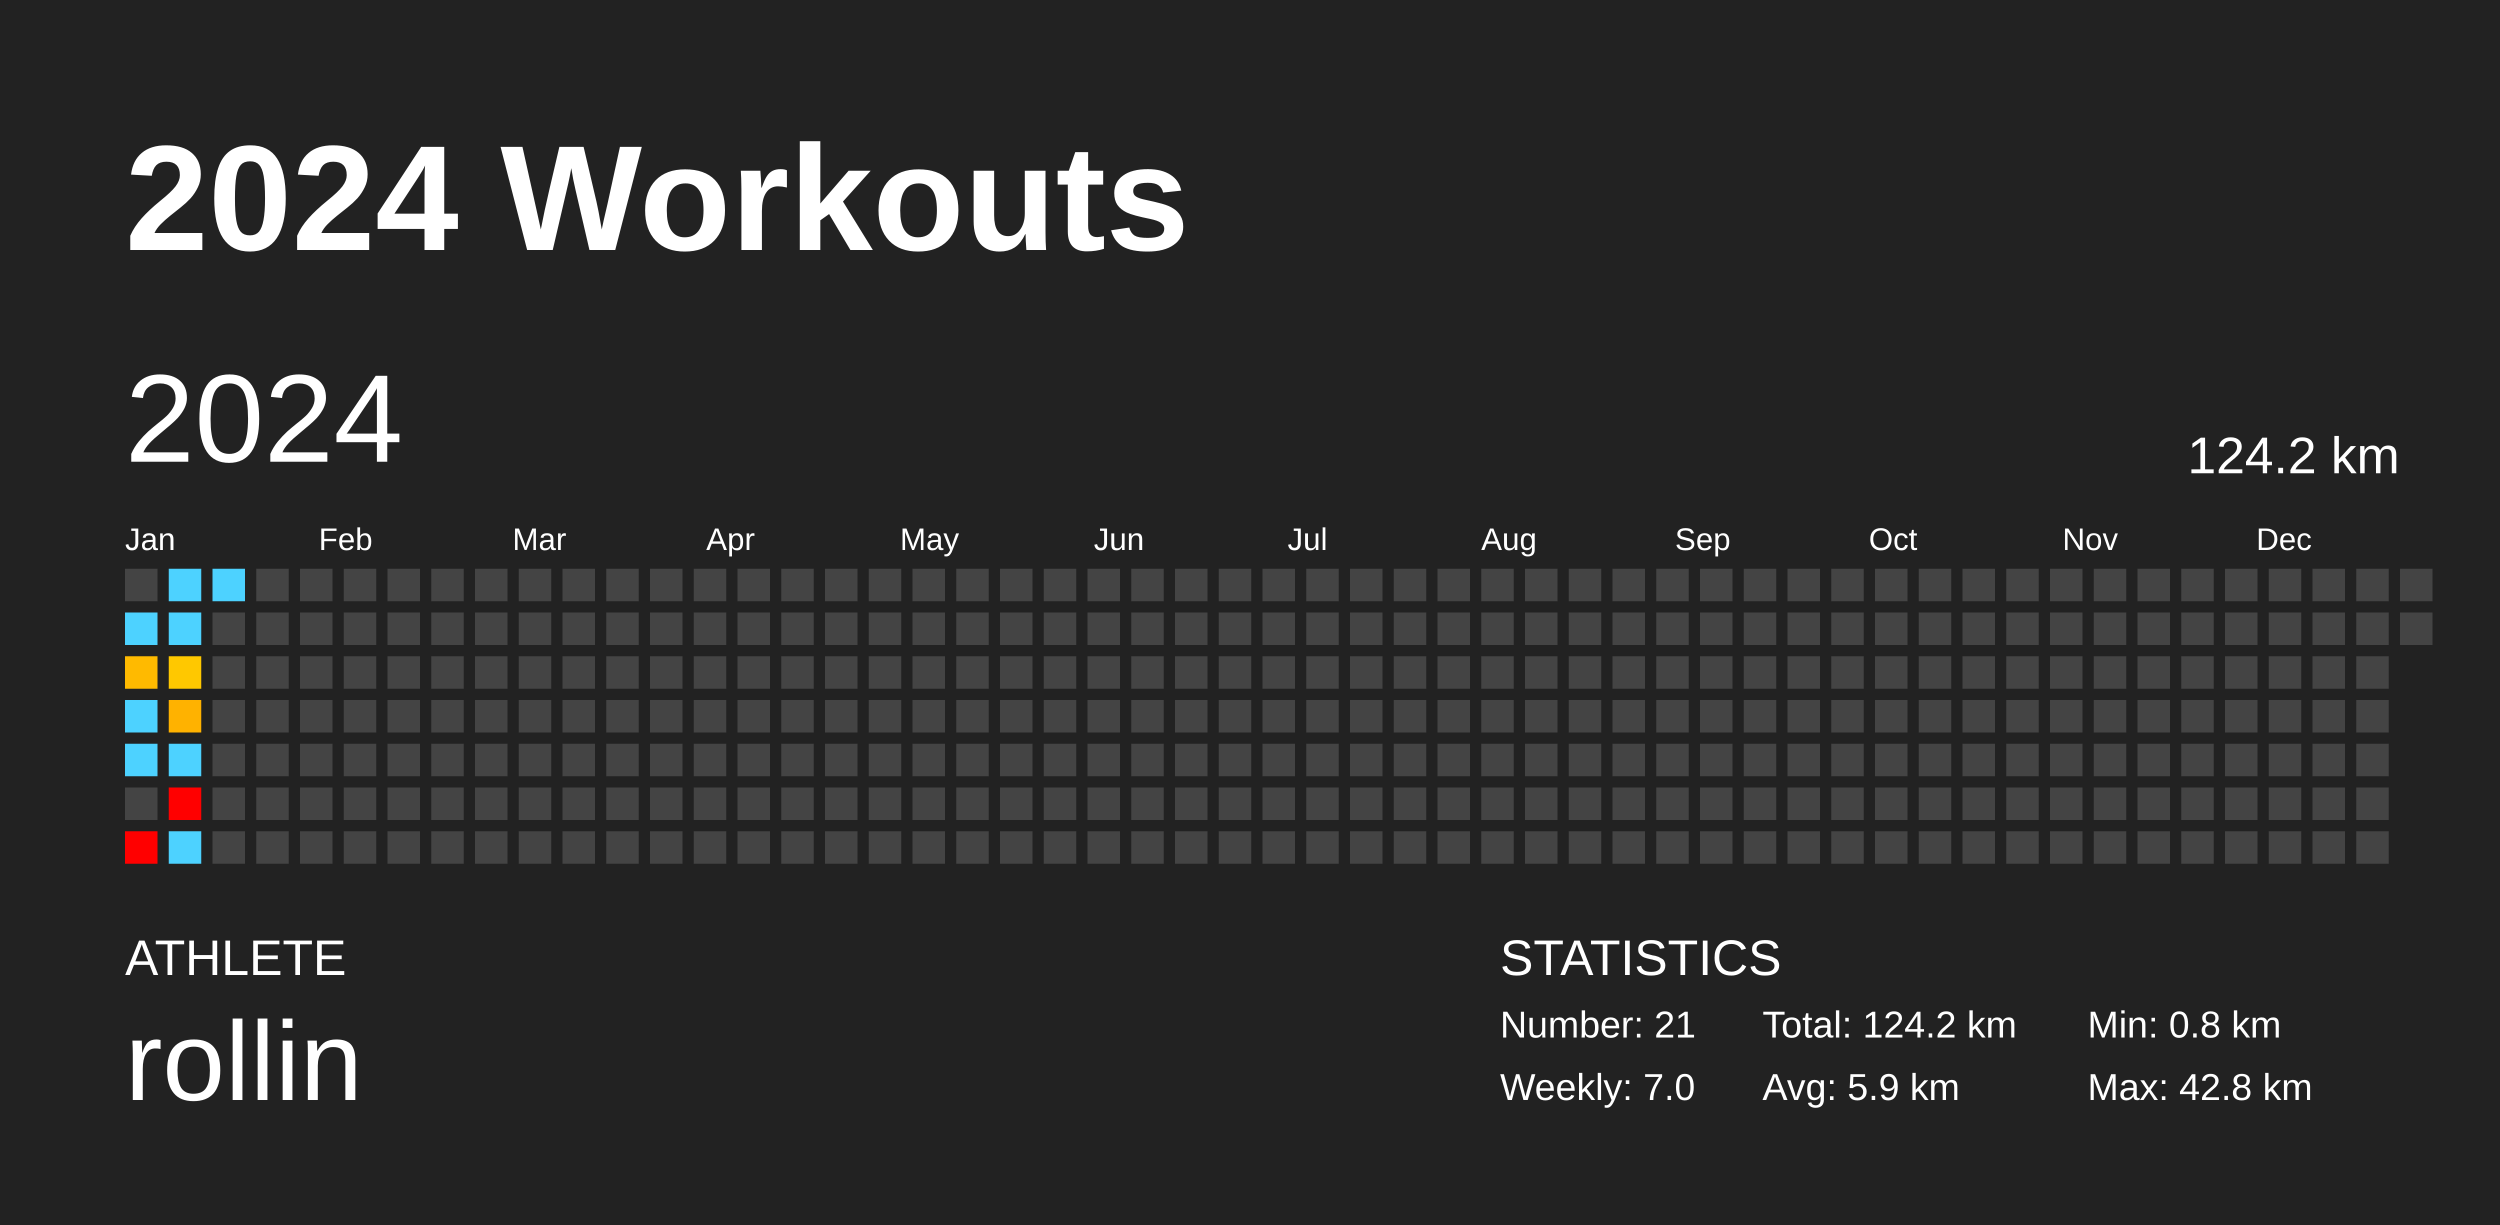
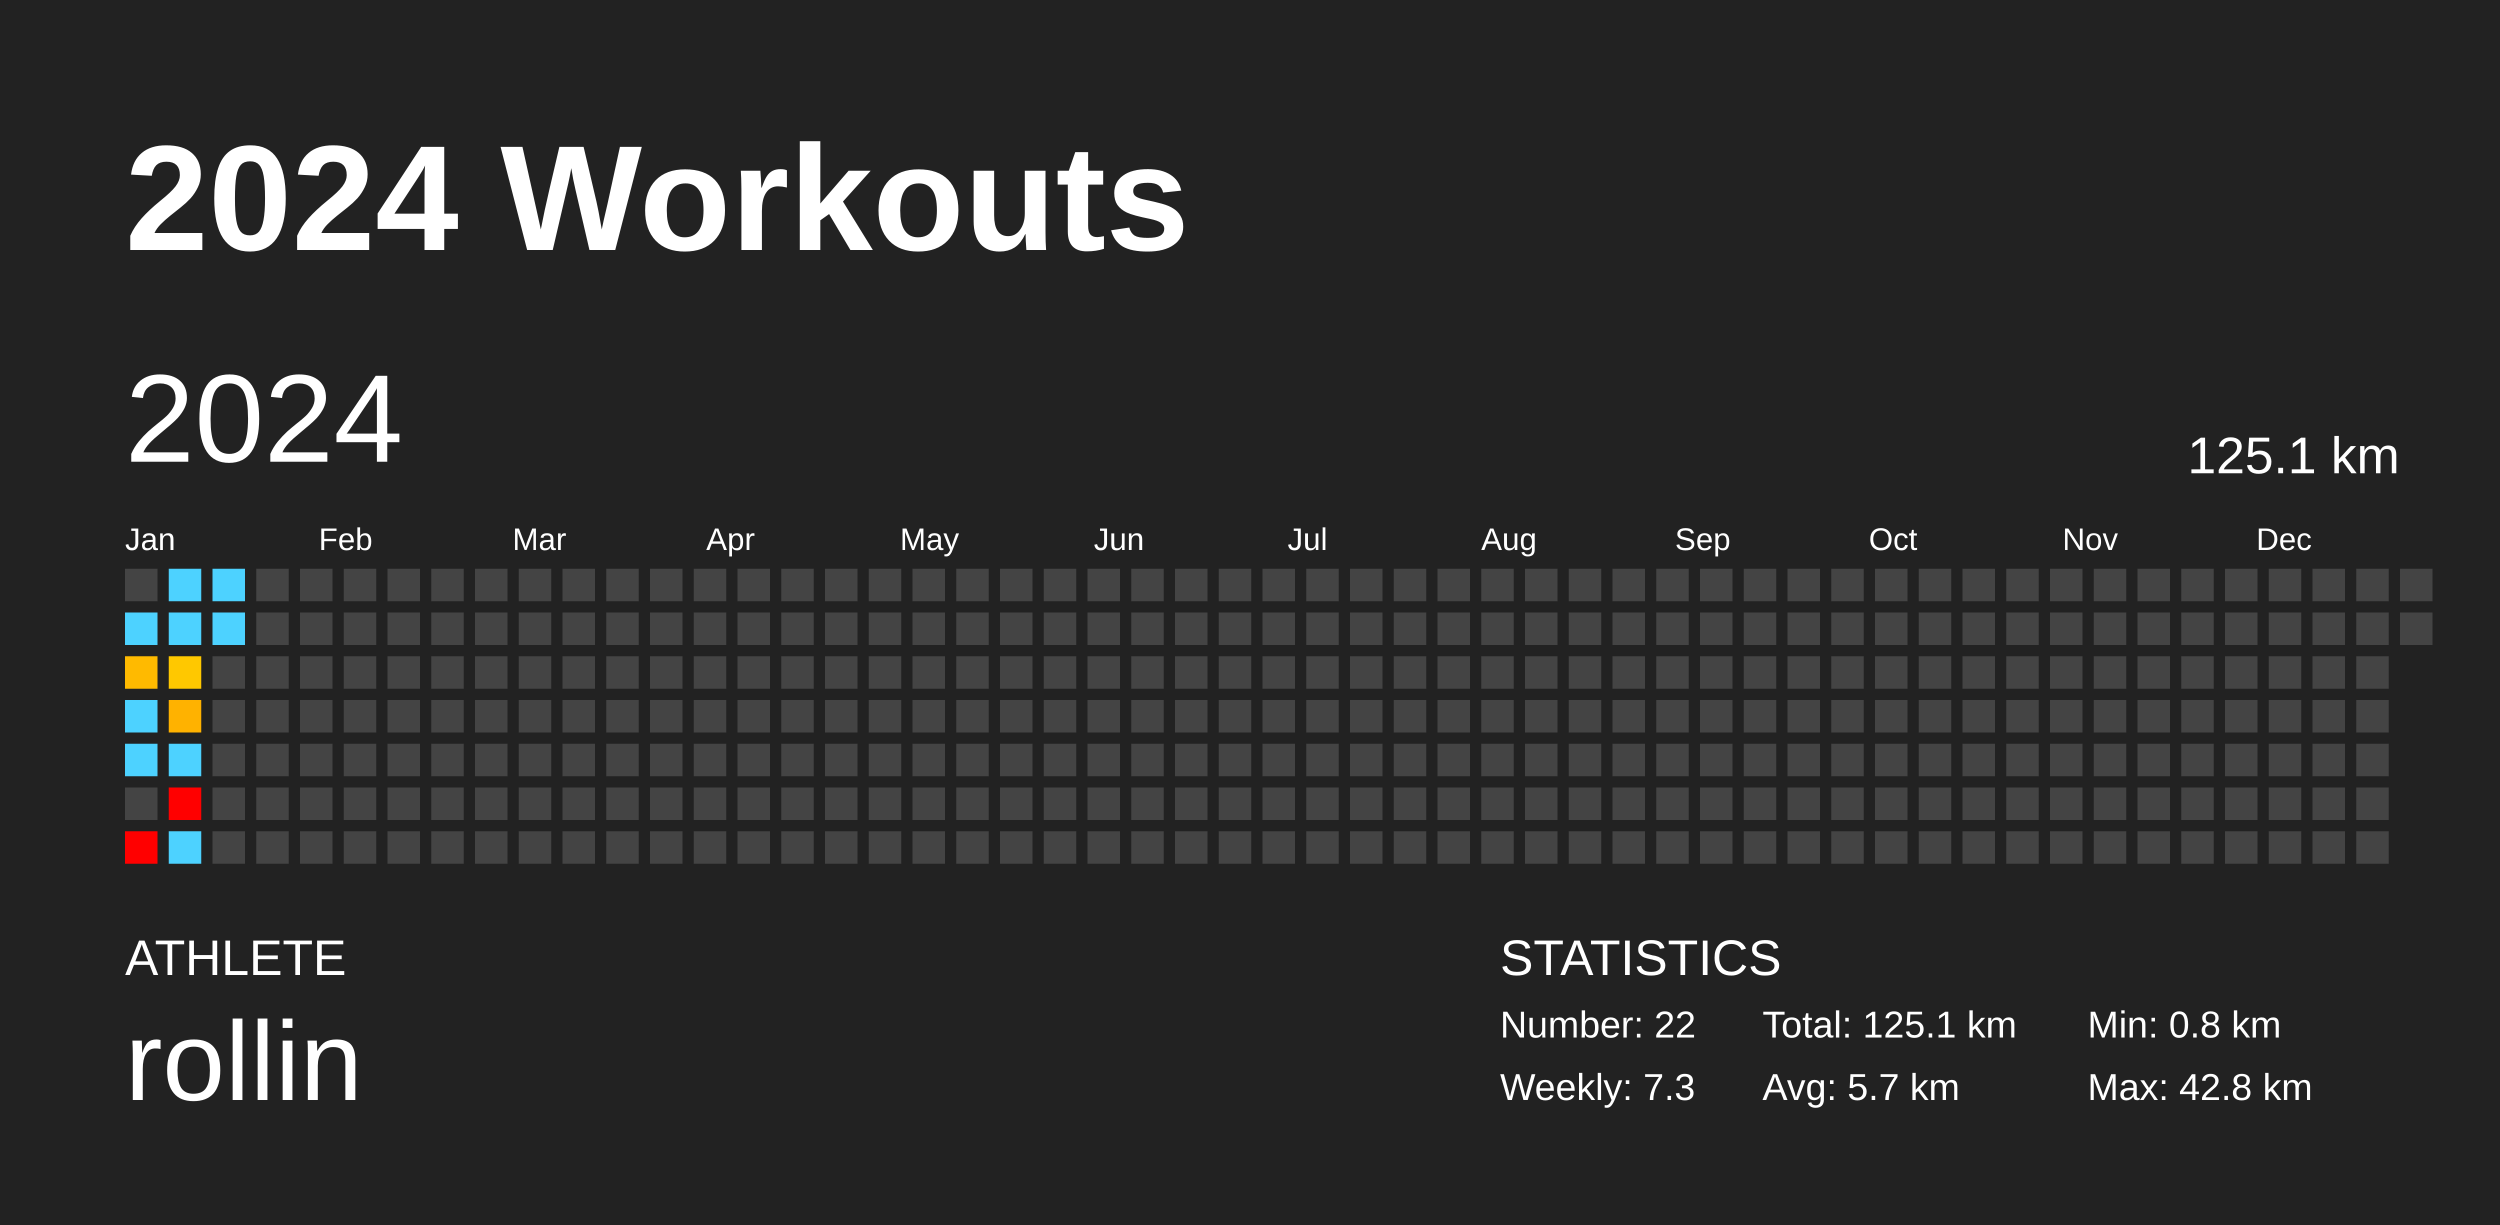
<svg xmlns="http://www.w3.org/2000/svg" baseProfile="full" height="98mm" version="1.1" viewBox="0,0,200,98" width="200mm">
  <defs />
  <rect fill="#222222" height="98" width="200" x="0" y="0" />
  <text fill="#FFFFFF" style="font-size:12px; font-family:Arial; font-weight:bold;" x="10" y="20">2024 Workouts</text>
  <text fill="#FFFFFF" style="font-size:4px; font-family:Arial" x="10" y="78">ATHLETE</text>
  <text fill="#FFFFFF" style="font-size:9px; font-family:Arial" x="10" y="88">rollin</text>
  <text fill="#FFFFFF" style="font-size:4px; font-family:Arial" x="120" y="78">STATISTICS</text>
-   <text fill="#FFFFFF" style="font-size:3px; font-family:Arial" x="120" y="83">Number: 21</text>
-   <text fill="#FFFFFF" style="font-size:3px; font-family:Arial" x="120" y="88">Weekly: 7.0</text>
-   <text fill="#FFFFFF" style="font-size:3px; font-family:Arial" x="141" y="83">Total: 124.2 km</text>
-   <text fill="#FFFFFF" style="font-size:3px; font-family:Arial" x="141" y="88">Avg: 5.9 km</text>
+   <text fill="#FFFFFF" style="font-size:3px; font-family:Arial" x="120" y="83">Number: 22</text>
+   <text fill="#FFFFFF" style="font-size:3px; font-family:Arial" x="120" y="88">Weekly: 7.3</text>
+   <text fill="#FFFFFF" style="font-size:3px; font-family:Arial" x="141" y="83">Total: 125.1 km</text>
+   <text fill="#FFFFFF" style="font-size:3px; font-family:Arial" x="141" y="88">Avg: 5.7 km</text>
  <text fill="#FFFFFF" style="font-size:3px; font-family:Arial" x="167" y="83">Min: 0.8 km</text>
  <text fill="#FFFFFF" style="font-size:3px; font-family:Arial" x="167" y="88">Max: 42.8 km</text>
  <text dominant-baseline="hanging" fill="#FFFFFF" style="font-size:10.0px; font-family:Arial;" x="10" y="30">2024</text>
-   <text dominant-baseline="hanging" fill="#FFFFFF" style="font-size:4.125px; font-family:Arial;" x="175" y="35">124.2 km</text>
+   <text dominant-baseline="hanging" fill="#FFFFFF" style="font-size:4.125px; font-family:Arial;" x="175" y="35">125.1 km</text>
  <text fill="#FFFFFF" style="font-size:2.5px; font-family:Arial" x="10.0" y="44">Jan</text>
  <text fill="#FFFFFF" style="font-size:2.5px; font-family:Arial" x="25.5" y="44">Feb</text>
  <text fill="#FFFFFF" style="font-size:2.5px; font-family:Arial" x="41.0" y="44">Mar</text>
  <text fill="#FFFFFF" style="font-size:2.5px; font-family:Arial" x="56.5" y="44">Apr</text>
  <text fill="#FFFFFF" style="font-size:2.5px; font-family:Arial" x="72.0" y="44">May</text>
  <text fill="#FFFFFF" style="font-size:2.5px; font-family:Arial" x="87.5" y="44">Jun</text>
  <text fill="#FFFFFF" style="font-size:2.5px; font-family:Arial" x="103.0" y="44">Jul</text>
  <text fill="#FFFFFF" style="font-size:2.5px; font-family:Arial" x="118.5" y="44">Aug</text>
  <text fill="#FFFFFF" style="font-size:2.5px; font-family:Arial" x="134.0" y="44">Sep</text>
  <text fill="#FFFFFF" style="font-size:2.5px; font-family:Arial" x="149.5" y="44">Oct</text>
  <text fill="#FFFFFF" style="font-size:2.5px; font-family:Arial" x="165.0" y="44">Nov</text>
  <text fill="#FFFFFF" style="font-size:2.5px; font-family:Arial" x="180.5" y="44">Dec</text>
  <rect fill="#444444" height="2.6" width="2.6" x="10.0" y="45.5" />
  <rect fill="#4dd2ff" height="2.6" width="2.6" x="10.0" y="49.0" />
  <rect fill="#ffba00" height="2.6" width="2.6" x="10.0" y="52.5" />
  <rect fill="#4dd2ff" height="2.6" width="2.6" x="10.0" y="56.0" />
  <rect fill="#4dd2ff" height="2.6" width="2.6" x="10.0" y="59.5" />
  <rect fill="#444444" height="2.6" width="2.6" x="10.0" y="63.0" />
  <rect fill="red" height="2.6" width="2.6" x="10.0" y="66.5" />
  <rect fill="#4dd2ff" height="2.6" width="2.6" x="13.5" y="45.5" />
  <rect fill="#4dd2ff" height="2.6" width="2.6" x="13.5" y="49.0" />
  <rect fill="#ffc800" height="2.6" width="2.6" x="13.5" y="52.5" />
  <rect fill="#ffb200" height="2.6" width="2.6" x="13.5" y="56.0" />
  <rect fill="#4dd2ff" height="2.6" width="2.6" x="13.5" y="59.5" />
  <rect fill="red" height="2.6" width="2.6" x="13.5" y="63.0" />
  <rect fill="#4dd2ff" height="2.6" width="2.6" x="13.5" y="66.5" />
  <rect fill="#4dd2ff" height="2.6" width="2.6" x="17.0" y="45.5" />
-   <rect fill="#444444" height="2.6" width="2.6" x="17.0" y="49.0" />
+   <rect fill="#4dd2ff" height="2.6" width="2.6" x="17.0" y="49.0" />
  <rect fill="#444444" height="2.6" width="2.6" x="17.0" y="52.5" />
  <rect fill="#444444" height="2.6" width="2.6" x="17.0" y="56.0" />
  <rect fill="#444444" height="2.6" width="2.6" x="17.0" y="59.5" />
  <rect fill="#444444" height="2.6" width="2.6" x="17.0" y="63.0" />
  <rect fill="#444444" height="2.6" width="2.6" x="17.0" y="66.5" />
  <rect fill="#444444" height="2.6" width="2.6" x="20.5" y="45.5" />
  <rect fill="#444444" height="2.6" width="2.6" x="20.5" y="49.0" />
  <rect fill="#444444" height="2.6" width="2.6" x="20.5" y="52.5" />
  <rect fill="#444444" height="2.6" width="2.6" x="20.5" y="56.0" />
  <rect fill="#444444" height="2.6" width="2.6" x="20.5" y="59.5" />
  <rect fill="#444444" height="2.6" width="2.6" x="20.5" y="63.0" />
  <rect fill="#444444" height="2.6" width="2.6" x="20.5" y="66.5" />
  <rect fill="#444444" height="2.6" width="2.6" x="24.0" y="45.5" />
  <rect fill="#444444" height="2.6" width="2.6" x="24.0" y="49.0" />
  <rect fill="#444444" height="2.6" width="2.6" x="24.0" y="52.5" />
  <rect fill="#444444" height="2.6" width="2.6" x="24.0" y="56.0" />
  <rect fill="#444444" height="2.6" width="2.6" x="24.0" y="59.5" />
  <rect fill="#444444" height="2.6" width="2.6" x="24.0" y="63.0" />
  <rect fill="#444444" height="2.6" width="2.6" x="24.0" y="66.5" />
  <rect fill="#444444" height="2.6" width="2.6" x="27.5" y="45.5" />
  <rect fill="#444444" height="2.6" width="2.6" x="27.5" y="49.0" />
  <rect fill="#444444" height="2.6" width="2.6" x="27.5" y="52.5" />
  <rect fill="#444444" height="2.6" width="2.6" x="27.5" y="56.0" />
  <rect fill="#444444" height="2.6" width="2.6" x="27.5" y="59.5" />
  <rect fill="#444444" height="2.6" width="2.6" x="27.5" y="63.0" />
  <rect fill="#444444" height="2.6" width="2.6" x="27.5" y="66.5" />
  <rect fill="#444444" height="2.6" width="2.6" x="31.0" y="45.5" />
  <rect fill="#444444" height="2.6" width="2.6" x="31.0" y="49.0" />
  <rect fill="#444444" height="2.6" width="2.6" x="31.0" y="52.5" />
  <rect fill="#444444" height="2.6" width="2.6" x="31.0" y="56.0" />
  <rect fill="#444444" height="2.6" width="2.6" x="31.0" y="59.5" />
  <rect fill="#444444" height="2.6" width="2.6" x="31.0" y="63.0" />
  <rect fill="#444444" height="2.6" width="2.6" x="31.0" y="66.5" />
  <rect fill="#444444" height="2.6" width="2.6" x="34.5" y="45.5" />
  <rect fill="#444444" height="2.6" width="2.6" x="34.5" y="49.0" />
  <rect fill="#444444" height="2.6" width="2.6" x="34.5" y="52.5" />
  <rect fill="#444444" height="2.6" width="2.6" x="34.5" y="56.0" />
  <rect fill="#444444" height="2.6" width="2.6" x="34.5" y="59.5" />
  <rect fill="#444444" height="2.6" width="2.6" x="34.5" y="63.0" />
  <rect fill="#444444" height="2.6" width="2.6" x="34.5" y="66.5" />
  <rect fill="#444444" height="2.6" width="2.6" x="38.0" y="45.5" />
  <rect fill="#444444" height="2.6" width="2.6" x="38.0" y="49.0" />
  <rect fill="#444444" height="2.6" width="2.6" x="38.0" y="52.5" />
  <rect fill="#444444" height="2.6" width="2.6" x="38.0" y="56.0" />
  <rect fill="#444444" height="2.6" width="2.6" x="38.0" y="59.5" />
  <rect fill="#444444" height="2.6" width="2.6" x="38.0" y="63.0" />
  <rect fill="#444444" height="2.6" width="2.6" x="38.0" y="66.5" />
  <rect fill="#444444" height="2.6" width="2.6" x="41.5" y="45.5" />
  <rect fill="#444444" height="2.6" width="2.6" x="41.5" y="49.0" />
  <rect fill="#444444" height="2.6" width="2.6" x="41.5" y="52.5" />
  <rect fill="#444444" height="2.6" width="2.6" x="41.5" y="56.0" />
  <rect fill="#444444" height="2.6" width="2.6" x="41.5" y="59.5" />
  <rect fill="#444444" height="2.6" width="2.6" x="41.5" y="63.0" />
  <rect fill="#444444" height="2.6" width="2.6" x="41.5" y="66.5" />
  <rect fill="#444444" height="2.6" width="2.6" x="45.0" y="45.5" />
  <rect fill="#444444" height="2.6" width="2.6" x="45.0" y="49.0" />
  <rect fill="#444444" height="2.6" width="2.6" x="45.0" y="52.5" />
  <rect fill="#444444" height="2.6" width="2.6" x="45.0" y="56.0" />
  <rect fill="#444444" height="2.6" width="2.6" x="45.0" y="59.5" />
  <rect fill="#444444" height="2.6" width="2.6" x="45.0" y="63.0" />
  <rect fill="#444444" height="2.6" width="2.6" x="45.0" y="66.5" />
  <rect fill="#444444" height="2.6" width="2.6" x="48.5" y="45.5" />
  <rect fill="#444444" height="2.6" width="2.6" x="48.5" y="49.0" />
  <rect fill="#444444" height="2.6" width="2.6" x="48.5" y="52.5" />
  <rect fill="#444444" height="2.6" width="2.6" x="48.5" y="56.0" />
  <rect fill="#444444" height="2.6" width="2.6" x="48.5" y="59.5" />
  <rect fill="#444444" height="2.6" width="2.6" x="48.5" y="63.0" />
  <rect fill="#444444" height="2.6" width="2.6" x="48.5" y="66.5" />
  <rect fill="#444444" height="2.6" width="2.6" x="52.0" y="45.5" />
  <rect fill="#444444" height="2.6" width="2.6" x="52.0" y="49.0" />
  <rect fill="#444444" height="2.6" width="2.6" x="52.0" y="52.5" />
  <rect fill="#444444" height="2.6" width="2.6" x="52.0" y="56.0" />
  <rect fill="#444444" height="2.6" width="2.6" x="52.0" y="59.5" />
  <rect fill="#444444" height="2.6" width="2.6" x="52.0" y="63.0" />
  <rect fill="#444444" height="2.6" width="2.6" x="52.0" y="66.5" />
  <rect fill="#444444" height="2.6" width="2.6" x="55.5" y="45.5" />
  <rect fill="#444444" height="2.6" width="2.6" x="55.5" y="49.0" />
  <rect fill="#444444" height="2.6" width="2.6" x="55.5" y="52.5" />
  <rect fill="#444444" height="2.6" width="2.6" x="55.5" y="56.0" />
  <rect fill="#444444" height="2.6" width="2.6" x="55.5" y="59.5" />
  <rect fill="#444444" height="2.6" width="2.6" x="55.5" y="63.0" />
  <rect fill="#444444" height="2.6" width="2.6" x="55.5" y="66.5" />
  <rect fill="#444444" height="2.6" width="2.6" x="59.0" y="45.5" />
  <rect fill="#444444" height="2.6" width="2.6" x="59.0" y="49.0" />
  <rect fill="#444444" height="2.6" width="2.6" x="59.0" y="52.5" />
  <rect fill="#444444" height="2.6" width="2.6" x="59.0" y="56.0" />
  <rect fill="#444444" height="2.6" width="2.6" x="59.0" y="59.5" />
  <rect fill="#444444" height="2.6" width="2.6" x="59.0" y="63.0" />
  <rect fill="#444444" height="2.6" width="2.6" x="59.0" y="66.5" />
  <rect fill="#444444" height="2.6" width="2.6" x="62.5" y="45.5" />
  <rect fill="#444444" height="2.6" width="2.6" x="62.5" y="49.0" />
  <rect fill="#444444" height="2.6" width="2.6" x="62.5" y="52.5" />
  <rect fill="#444444" height="2.6" width="2.6" x="62.5" y="56.0" />
  <rect fill="#444444" height="2.6" width="2.6" x="62.5" y="59.5" />
  <rect fill="#444444" height="2.6" width="2.6" x="62.5" y="63.0" />
  <rect fill="#444444" height="2.6" width="2.6" x="62.5" y="66.5" />
  <rect fill="#444444" height="2.6" width="2.6" x="66.0" y="45.5" />
  <rect fill="#444444" height="2.6" width="2.6" x="66.0" y="49.0" />
  <rect fill="#444444" height="2.6" width="2.6" x="66.0" y="52.5" />
  <rect fill="#444444" height="2.6" width="2.6" x="66.0" y="56.0" />
  <rect fill="#444444" height="2.6" width="2.6" x="66.0" y="59.5" />
  <rect fill="#444444" height="2.6" width="2.6" x="66.0" y="63.0" />
  <rect fill="#444444" height="2.6" width="2.6" x="66.0" y="66.5" />
  <rect fill="#444444" height="2.6" width="2.6" x="69.5" y="45.5" />
  <rect fill="#444444" height="2.6" width="2.6" x="69.5" y="49.0" />
  <rect fill="#444444" height="2.6" width="2.6" x="69.5" y="52.5" />
  <rect fill="#444444" height="2.6" width="2.6" x="69.5" y="56.0" />
  <rect fill="#444444" height="2.6" width="2.6" x="69.5" y="59.5" />
  <rect fill="#444444" height="2.6" width="2.6" x="69.5" y="63.0" />
  <rect fill="#444444" height="2.6" width="2.6" x="69.5" y="66.5" />
  <rect fill="#444444" height="2.6" width="2.6" x="73.0" y="45.5" />
  <rect fill="#444444" height="2.6" width="2.6" x="73.0" y="49.0" />
  <rect fill="#444444" height="2.6" width="2.6" x="73.0" y="52.5" />
  <rect fill="#444444" height="2.6" width="2.6" x="73.0" y="56.0" />
  <rect fill="#444444" height="2.6" width="2.6" x="73.0" y="59.5" />
  <rect fill="#444444" height="2.6" width="2.6" x="73.0" y="63.0" />
  <rect fill="#444444" height="2.6" width="2.6" x="73.0" y="66.5" />
  <rect fill="#444444" height="2.6" width="2.6" x="76.5" y="45.5" />
  <rect fill="#444444" height="2.6" width="2.6" x="76.5" y="49.0" />
  <rect fill="#444444" height="2.6" width="2.6" x="76.5" y="52.5" />
  <rect fill="#444444" height="2.6" width="2.6" x="76.5" y="56.0" />
  <rect fill="#444444" height="2.6" width="2.6" x="76.5" y="59.5" />
  <rect fill="#444444" height="2.6" width="2.6" x="76.5" y="63.0" />
  <rect fill="#444444" height="2.6" width="2.6" x="76.5" y="66.5" />
  <rect fill="#444444" height="2.6" width="2.6" x="80.0" y="45.5" />
  <rect fill="#444444" height="2.6" width="2.6" x="80.0" y="49.0" />
  <rect fill="#444444" height="2.6" width="2.6" x="80.0" y="52.5" />
  <rect fill="#444444" height="2.6" width="2.6" x="80.0" y="56.0" />
  <rect fill="#444444" height="2.6" width="2.6" x="80.0" y="59.5" />
  <rect fill="#444444" height="2.6" width="2.6" x="80.0" y="63.0" />
  <rect fill="#444444" height="2.6" width="2.6" x="80.0" y="66.5" />
  <rect fill="#444444" height="2.6" width="2.6" x="83.5" y="45.5" />
  <rect fill="#444444" height="2.6" width="2.6" x="83.5" y="49.0" />
  <rect fill="#444444" height="2.6" width="2.6" x="83.5" y="52.5" />
  <rect fill="#444444" height="2.6" width="2.6" x="83.5" y="56.0" />
  <rect fill="#444444" height="2.6" width="2.6" x="83.5" y="59.5" />
  <rect fill="#444444" height="2.6" width="2.6" x="83.5" y="63.0" />
  <rect fill="#444444" height="2.6" width="2.6" x="83.5" y="66.5" />
  <rect fill="#444444" height="2.6" width="2.6" x="87.0" y="45.5" />
  <rect fill="#444444" height="2.6" width="2.6" x="87.0" y="49.0" />
  <rect fill="#444444" height="2.6" width="2.6" x="87.0" y="52.5" />
  <rect fill="#444444" height="2.6" width="2.6" x="87.0" y="56.0" />
  <rect fill="#444444" height="2.6" width="2.6" x="87.0" y="59.5" />
  <rect fill="#444444" height="2.6" width="2.6" x="87.0" y="63.0" />
  <rect fill="#444444" height="2.6" width="2.6" x="87.0" y="66.5" />
  <rect fill="#444444" height="2.6" width="2.6" x="90.5" y="45.5" />
  <rect fill="#444444" height="2.6" width="2.6" x="90.5" y="49.0" />
  <rect fill="#444444" height="2.6" width="2.6" x="90.5" y="52.5" />
  <rect fill="#444444" height="2.6" width="2.6" x="90.5" y="56.0" />
  <rect fill="#444444" height="2.6" width="2.6" x="90.5" y="59.5" />
  <rect fill="#444444" height="2.6" width="2.6" x="90.5" y="63.0" />
  <rect fill="#444444" height="2.6" width="2.6" x="90.5" y="66.5" />
  <rect fill="#444444" height="2.6" width="2.6" x="94.0" y="45.5" />
  <rect fill="#444444" height="2.6" width="2.6" x="94.0" y="49.0" />
  <rect fill="#444444" height="2.6" width="2.6" x="94.0" y="52.5" />
  <rect fill="#444444" height="2.6" width="2.6" x="94.0" y="56.0" />
  <rect fill="#444444" height="2.6" width="2.6" x="94.0" y="59.5" />
  <rect fill="#444444" height="2.6" width="2.6" x="94.0" y="63.0" />
  <rect fill="#444444" height="2.6" width="2.6" x="94.0" y="66.5" />
  <rect fill="#444444" height="2.6" width="2.6" x="97.5" y="45.5" />
  <rect fill="#444444" height="2.6" width="2.6" x="97.5" y="49.0" />
  <rect fill="#444444" height="2.6" width="2.6" x="97.5" y="52.5" />
  <rect fill="#444444" height="2.6" width="2.6" x="97.5" y="56.0" />
  <rect fill="#444444" height="2.6" width="2.6" x="97.5" y="59.5" />
  <rect fill="#444444" height="2.6" width="2.6" x="97.5" y="63.0" />
  <rect fill="#444444" height="2.6" width="2.6" x="97.5" y="66.5" />
  <rect fill="#444444" height="2.6" width="2.6" x="101.0" y="45.5" />
  <rect fill="#444444" height="2.6" width="2.6" x="101.0" y="49.0" />
  <rect fill="#444444" height="2.6" width="2.6" x="101.0" y="52.5" />
  <rect fill="#444444" height="2.6" width="2.6" x="101.0" y="56.0" />
  <rect fill="#444444" height="2.6" width="2.6" x="101.0" y="59.5" />
  <rect fill="#444444" height="2.6" width="2.6" x="101.0" y="63.0" />
  <rect fill="#444444" height="2.6" width="2.6" x="101.0" y="66.5" />
  <rect fill="#444444" height="2.6" width="2.6" x="104.5" y="45.5" />
  <rect fill="#444444" height="2.6" width="2.6" x="104.5" y="49.0" />
  <rect fill="#444444" height="2.6" width="2.6" x="104.5" y="52.5" />
  <rect fill="#444444" height="2.6" width="2.6" x="104.5" y="56.0" />
  <rect fill="#444444" height="2.6" width="2.6" x="104.5" y="59.5" />
  <rect fill="#444444" height="2.6" width="2.6" x="104.5" y="63.0" />
  <rect fill="#444444" height="2.6" width="2.6" x="104.5" y="66.5" />
  <rect fill="#444444" height="2.6" width="2.6" x="108.0" y="45.5" />
  <rect fill="#444444" height="2.6" width="2.6" x="108.0" y="49.0" />
  <rect fill="#444444" height="2.6" width="2.6" x="108.0" y="52.5" />
  <rect fill="#444444" height="2.6" width="2.6" x="108.0" y="56.0" />
  <rect fill="#444444" height="2.6" width="2.6" x="108.0" y="59.5" />
  <rect fill="#444444" height="2.6" width="2.6" x="108.0" y="63.0" />
  <rect fill="#444444" height="2.6" width="2.6" x="108.0" y="66.5" />
  <rect fill="#444444" height="2.6" width="2.6" x="111.5" y="45.5" />
  <rect fill="#444444" height="2.6" width="2.6" x="111.5" y="49.0" />
  <rect fill="#444444" height="2.6" width="2.6" x="111.5" y="52.5" />
  <rect fill="#444444" height="2.6" width="2.6" x="111.5" y="56.0" />
  <rect fill="#444444" height="2.6" width="2.6" x="111.5" y="59.5" />
  <rect fill="#444444" height="2.6" width="2.6" x="111.5" y="63.0" />
  <rect fill="#444444" height="2.6" width="2.6" x="111.5" y="66.5" />
  <rect fill="#444444" height="2.6" width="2.6" x="115.0" y="45.5" />
  <rect fill="#444444" height="2.6" width="2.6" x="115.0" y="49.0" />
  <rect fill="#444444" height="2.6" width="2.6" x="115.0" y="52.5" />
  <rect fill="#444444" height="2.6" width="2.6" x="115.0" y="56.0" />
  <rect fill="#444444" height="2.6" width="2.6" x="115.0" y="59.5" />
  <rect fill="#444444" height="2.6" width="2.6" x="115.0" y="63.0" />
  <rect fill="#444444" height="2.6" width="2.6" x="115.0" y="66.5" />
  <rect fill="#444444" height="2.6" width="2.6" x="118.5" y="45.5" />
  <rect fill="#444444" height="2.6" width="2.6" x="118.5" y="49.0" />
  <rect fill="#444444" height="2.6" width="2.6" x="118.5" y="52.5" />
  <rect fill="#444444" height="2.6" width="2.6" x="118.5" y="56.0" />
  <rect fill="#444444" height="2.6" width="2.6" x="118.5" y="59.5" />
  <rect fill="#444444" height="2.6" width="2.6" x="118.5" y="63.0" />
  <rect fill="#444444" height="2.6" width="2.6" x="118.5" y="66.5" />
  <rect fill="#444444" height="2.6" width="2.6" x="122.0" y="45.5" />
  <rect fill="#444444" height="2.6" width="2.6" x="122.0" y="49.0" />
  <rect fill="#444444" height="2.6" width="2.6" x="122.0" y="52.5" />
  <rect fill="#444444" height="2.6" width="2.6" x="122.0" y="56.0" />
  <rect fill="#444444" height="2.6" width="2.6" x="122.0" y="59.5" />
  <rect fill="#444444" height="2.6" width="2.6" x="122.0" y="63.0" />
  <rect fill="#444444" height="2.6" width="2.6" x="122.0" y="66.5" />
  <rect fill="#444444" height="2.6" width="2.6" x="125.5" y="45.5" />
  <rect fill="#444444" height="2.6" width="2.6" x="125.5" y="49.0" />
  <rect fill="#444444" height="2.6" width="2.6" x="125.5" y="52.5" />
  <rect fill="#444444" height="2.6" width="2.6" x="125.5" y="56.0" />
  <rect fill="#444444" height="2.6" width="2.6" x="125.5" y="59.5" />
  <rect fill="#444444" height="2.6" width="2.6" x="125.5" y="63.0" />
  <rect fill="#444444" height="2.6" width="2.6" x="125.5" y="66.5" />
  <rect fill="#444444" height="2.6" width="2.6" x="129.0" y="45.5" />
  <rect fill="#444444" height="2.6" width="2.6" x="129.0" y="49.0" />
  <rect fill="#444444" height="2.6" width="2.6" x="129.0" y="52.5" />
  <rect fill="#444444" height="2.6" width="2.6" x="129.0" y="56.0" />
  <rect fill="#444444" height="2.6" width="2.6" x="129.0" y="59.5" />
  <rect fill="#444444" height="2.6" width="2.6" x="129.0" y="63.0" />
  <rect fill="#444444" height="2.6" width="2.6" x="129.0" y="66.5" />
  <rect fill="#444444" height="2.6" width="2.6" x="132.5" y="45.5" />
  <rect fill="#444444" height="2.6" width="2.6" x="132.5" y="49.0" />
  <rect fill="#444444" height="2.6" width="2.6" x="132.5" y="52.5" />
  <rect fill="#444444" height="2.6" width="2.6" x="132.5" y="56.0" />
  <rect fill="#444444" height="2.6" width="2.6" x="132.5" y="59.5" />
  <rect fill="#444444" height="2.6" width="2.6" x="132.5" y="63.0" />
  <rect fill="#444444" height="2.6" width="2.6" x="132.5" y="66.5" />
  <rect fill="#444444" height="2.6" width="2.6" x="136.0" y="45.5" />
  <rect fill="#444444" height="2.6" width="2.6" x="136.0" y="49.0" />
  <rect fill="#444444" height="2.6" width="2.6" x="136.0" y="52.5" />
  <rect fill="#444444" height="2.6" width="2.6" x="136.0" y="56.0" />
  <rect fill="#444444" height="2.6" width="2.6" x="136.0" y="59.5" />
  <rect fill="#444444" height="2.6" width="2.6" x="136.0" y="63.0" />
  <rect fill="#444444" height="2.6" width="2.6" x="136.0" y="66.5" />
  <rect fill="#444444" height="2.6" width="2.6" x="139.5" y="45.5" />
  <rect fill="#444444" height="2.6" width="2.6" x="139.5" y="49.0" />
  <rect fill="#444444" height="2.6" width="2.6" x="139.5" y="52.5" />
  <rect fill="#444444" height="2.6" width="2.6" x="139.5" y="56.0" />
  <rect fill="#444444" height="2.6" width="2.6" x="139.5" y="59.5" />
  <rect fill="#444444" height="2.6" width="2.6" x="139.5" y="63.0" />
  <rect fill="#444444" height="2.6" width="2.6" x="139.5" y="66.5" />
  <rect fill="#444444" height="2.6" width="2.6" x="143.0" y="45.5" />
  <rect fill="#444444" height="2.6" width="2.6" x="143.0" y="49.0" />
  <rect fill="#444444" height="2.6" width="2.6" x="143.0" y="52.5" />
  <rect fill="#444444" height="2.6" width="2.6" x="143.0" y="56.0" />
  <rect fill="#444444" height="2.6" width="2.6" x="143.0" y="59.5" />
  <rect fill="#444444" height="2.6" width="2.6" x="143.0" y="63.0" />
  <rect fill="#444444" height="2.6" width="2.6" x="143.0" y="66.5" />
  <rect fill="#444444" height="2.6" width="2.6" x="146.5" y="45.5" />
  <rect fill="#444444" height="2.6" width="2.6" x="146.5" y="49.0" />
  <rect fill="#444444" height="2.6" width="2.6" x="146.5" y="52.5" />
  <rect fill="#444444" height="2.6" width="2.6" x="146.5" y="56.0" />
  <rect fill="#444444" height="2.6" width="2.6" x="146.5" y="59.5" />
  <rect fill="#444444" height="2.6" width="2.6" x="146.5" y="63.0" />
  <rect fill="#444444" height="2.6" width="2.6" x="146.5" y="66.5" />
  <rect fill="#444444" height="2.6" width="2.6" x="150.0" y="45.5" />
  <rect fill="#444444" height="2.6" width="2.6" x="150.0" y="49.0" />
  <rect fill="#444444" height="2.6" width="2.6" x="150.0" y="52.5" />
  <rect fill="#444444" height="2.6" width="2.6" x="150.0" y="56.0" />
  <rect fill="#444444" height="2.6" width="2.6" x="150.0" y="59.5" />
  <rect fill="#444444" height="2.6" width="2.6" x="150.0" y="63.0" />
  <rect fill="#444444" height="2.6" width="2.6" x="150.0" y="66.5" />
  <rect fill="#444444" height="2.6" width="2.6" x="153.5" y="45.5" />
  <rect fill="#444444" height="2.6" width="2.6" x="153.5" y="49.0" />
  <rect fill="#444444" height="2.6" width="2.6" x="153.5" y="52.5" />
  <rect fill="#444444" height="2.6" width="2.6" x="153.5" y="56.0" />
  <rect fill="#444444" height="2.6" width="2.6" x="153.5" y="59.5" />
  <rect fill="#444444" height="2.6" width="2.6" x="153.5" y="63.0" />
  <rect fill="#444444" height="2.6" width="2.6" x="153.5" y="66.5" />
  <rect fill="#444444" height="2.6" width="2.6" x="157.0" y="45.5" />
  <rect fill="#444444" height="2.6" width="2.6" x="157.0" y="49.0" />
  <rect fill="#444444" height="2.6" width="2.6" x="157.0" y="52.5" />
  <rect fill="#444444" height="2.6" width="2.6" x="157.0" y="56.0" />
  <rect fill="#444444" height="2.6" width="2.6" x="157.0" y="59.5" />
  <rect fill="#444444" height="2.6" width="2.6" x="157.0" y="63.0" />
  <rect fill="#444444" height="2.6" width="2.6" x="157.0" y="66.5" />
  <rect fill="#444444" height="2.6" width="2.6" x="160.5" y="45.5" />
  <rect fill="#444444" height="2.6" width="2.6" x="160.5" y="49.0" />
  <rect fill="#444444" height="2.6" width="2.6" x="160.5" y="52.5" />
  <rect fill="#444444" height="2.6" width="2.6" x="160.5" y="56.0" />
  <rect fill="#444444" height="2.6" width="2.6" x="160.5" y="59.5" />
  <rect fill="#444444" height="2.6" width="2.6" x="160.5" y="63.0" />
  <rect fill="#444444" height="2.6" width="2.6" x="160.5" y="66.5" />
  <rect fill="#444444" height="2.6" width="2.6" x="164.0" y="45.5" />
  <rect fill="#444444" height="2.6" width="2.6" x="164.0" y="49.0" />
  <rect fill="#444444" height="2.6" width="2.6" x="164.0" y="52.5" />
  <rect fill="#444444" height="2.6" width="2.6" x="164.0" y="56.0" />
  <rect fill="#444444" height="2.6" width="2.6" x="164.0" y="59.5" />
  <rect fill="#444444" height="2.6" width="2.6" x="164.0" y="63.0" />
  <rect fill="#444444" height="2.6" width="2.6" x="164.0" y="66.5" />
  <rect fill="#444444" height="2.6" width="2.6" x="167.5" y="45.5" />
  <rect fill="#444444" height="2.6" width="2.6" x="167.5" y="49.0" />
  <rect fill="#444444" height="2.6" width="2.6" x="167.5" y="52.5" />
  <rect fill="#444444" height="2.6" width="2.6" x="167.5" y="56.0" />
  <rect fill="#444444" height="2.6" width="2.6" x="167.5" y="59.5" />
  <rect fill="#444444" height="2.6" width="2.6" x="167.5" y="63.0" />
  <rect fill="#444444" height="2.6" width="2.6" x="167.5" y="66.5" />
  <rect fill="#444444" height="2.6" width="2.6" x="171.0" y="45.5" />
  <rect fill="#444444" height="2.6" width="2.6" x="171.0" y="49.0" />
  <rect fill="#444444" height="2.6" width="2.6" x="171.0" y="52.5" />
  <rect fill="#444444" height="2.6" width="2.6" x="171.0" y="56.0" />
  <rect fill="#444444" height="2.6" width="2.6" x="171.0" y="59.5" />
  <rect fill="#444444" height="2.6" width="2.6" x="171.0" y="63.0" />
  <rect fill="#444444" height="2.6" width="2.6" x="171.0" y="66.5" />
  <rect fill="#444444" height="2.6" width="2.6" x="174.5" y="45.5" />
  <rect fill="#444444" height="2.6" width="2.6" x="174.5" y="49.0" />
  <rect fill="#444444" height="2.6" width="2.6" x="174.5" y="52.5" />
  <rect fill="#444444" height="2.6" width="2.6" x="174.5" y="56.0" />
  <rect fill="#444444" height="2.6" width="2.6" x="174.5" y="59.5" />
  <rect fill="#444444" height="2.6" width="2.6" x="174.5" y="63.0" />
  <rect fill="#444444" height="2.6" width="2.6" x="174.5" y="66.5" />
  <rect fill="#444444" height="2.6" width="2.6" x="178.0" y="45.5" />
  <rect fill="#444444" height="2.6" width="2.6" x="178.0" y="49.0" />
  <rect fill="#444444" height="2.6" width="2.6" x="178.0" y="52.5" />
  <rect fill="#444444" height="2.6" width="2.6" x="178.0" y="56.0" />
  <rect fill="#444444" height="2.6" width="2.6" x="178.0" y="59.5" />
  <rect fill="#444444" height="2.6" width="2.6" x="178.0" y="63.0" />
  <rect fill="#444444" height="2.6" width="2.6" x="178.0" y="66.5" />
  <rect fill="#444444" height="2.6" width="2.6" x="181.5" y="45.5" />
  <rect fill="#444444" height="2.6" width="2.6" x="181.5" y="49.0" />
  <rect fill="#444444" height="2.6" width="2.6" x="181.5" y="52.5" />
  <rect fill="#444444" height="2.6" width="2.6" x="181.5" y="56.0" />
  <rect fill="#444444" height="2.6" width="2.6" x="181.5" y="59.5" />
  <rect fill="#444444" height="2.6" width="2.6" x="181.5" y="63.0" />
  <rect fill="#444444" height="2.6" width="2.6" x="181.5" y="66.5" />
  <rect fill="#444444" height="2.6" width="2.6" x="185.0" y="45.5" />
  <rect fill="#444444" height="2.6" width="2.6" x="185.0" y="49.0" />
  <rect fill="#444444" height="2.6" width="2.6" x="185.0" y="52.5" />
  <rect fill="#444444" height="2.6" width="2.6" x="185.0" y="56.0" />
  <rect fill="#444444" height="2.6" width="2.6" x="185.0" y="59.5" />
  <rect fill="#444444" height="2.6" width="2.6" x="185.0" y="63.0" />
  <rect fill="#444444" height="2.6" width="2.6" x="185.0" y="66.5" />
  <rect fill="#444444" height="2.6" width="2.6" x="188.5" y="45.5" />
  <rect fill="#444444" height="2.6" width="2.6" x="188.5" y="49.0" />
  <rect fill="#444444" height="2.6" width="2.6" x="188.5" y="52.5" />
  <rect fill="#444444" height="2.6" width="2.6" x="188.5" y="56.0" />
  <rect fill="#444444" height="2.6" width="2.6" x="188.5" y="59.5" />
  <rect fill="#444444" height="2.6" width="2.6" x="188.5" y="63.0" />
  <rect fill="#444444" height="2.6" width="2.6" x="188.5" y="66.5" />
  <rect fill="#444444" height="2.6" width="2.6" x="192.0" y="45.5" />
  <rect fill="#444444" height="2.6" width="2.6" x="192.0" y="49.0" />
</svg>
